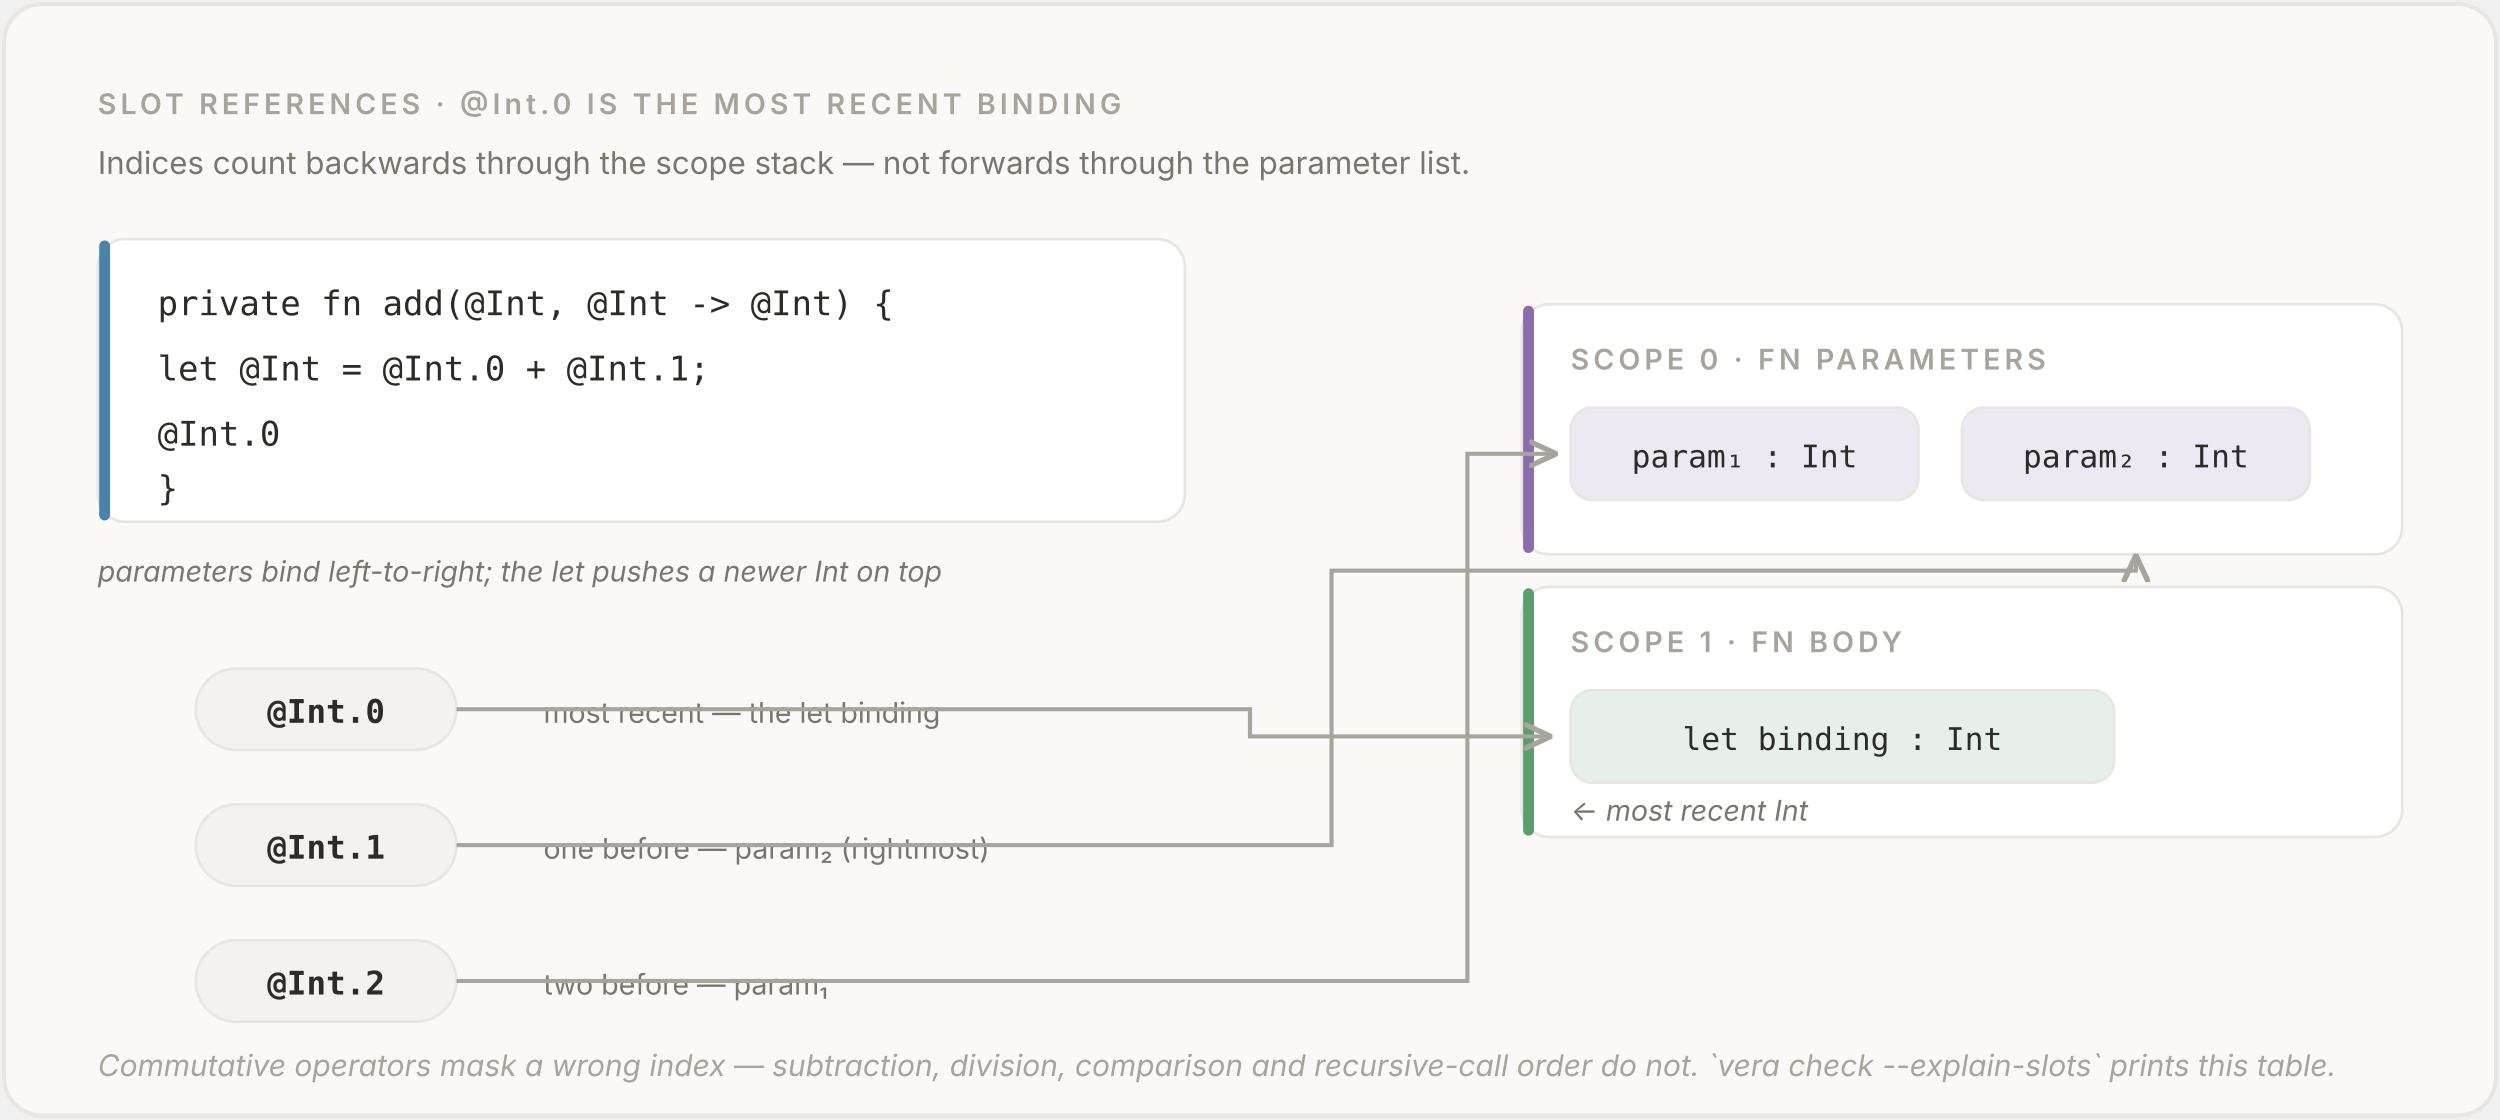
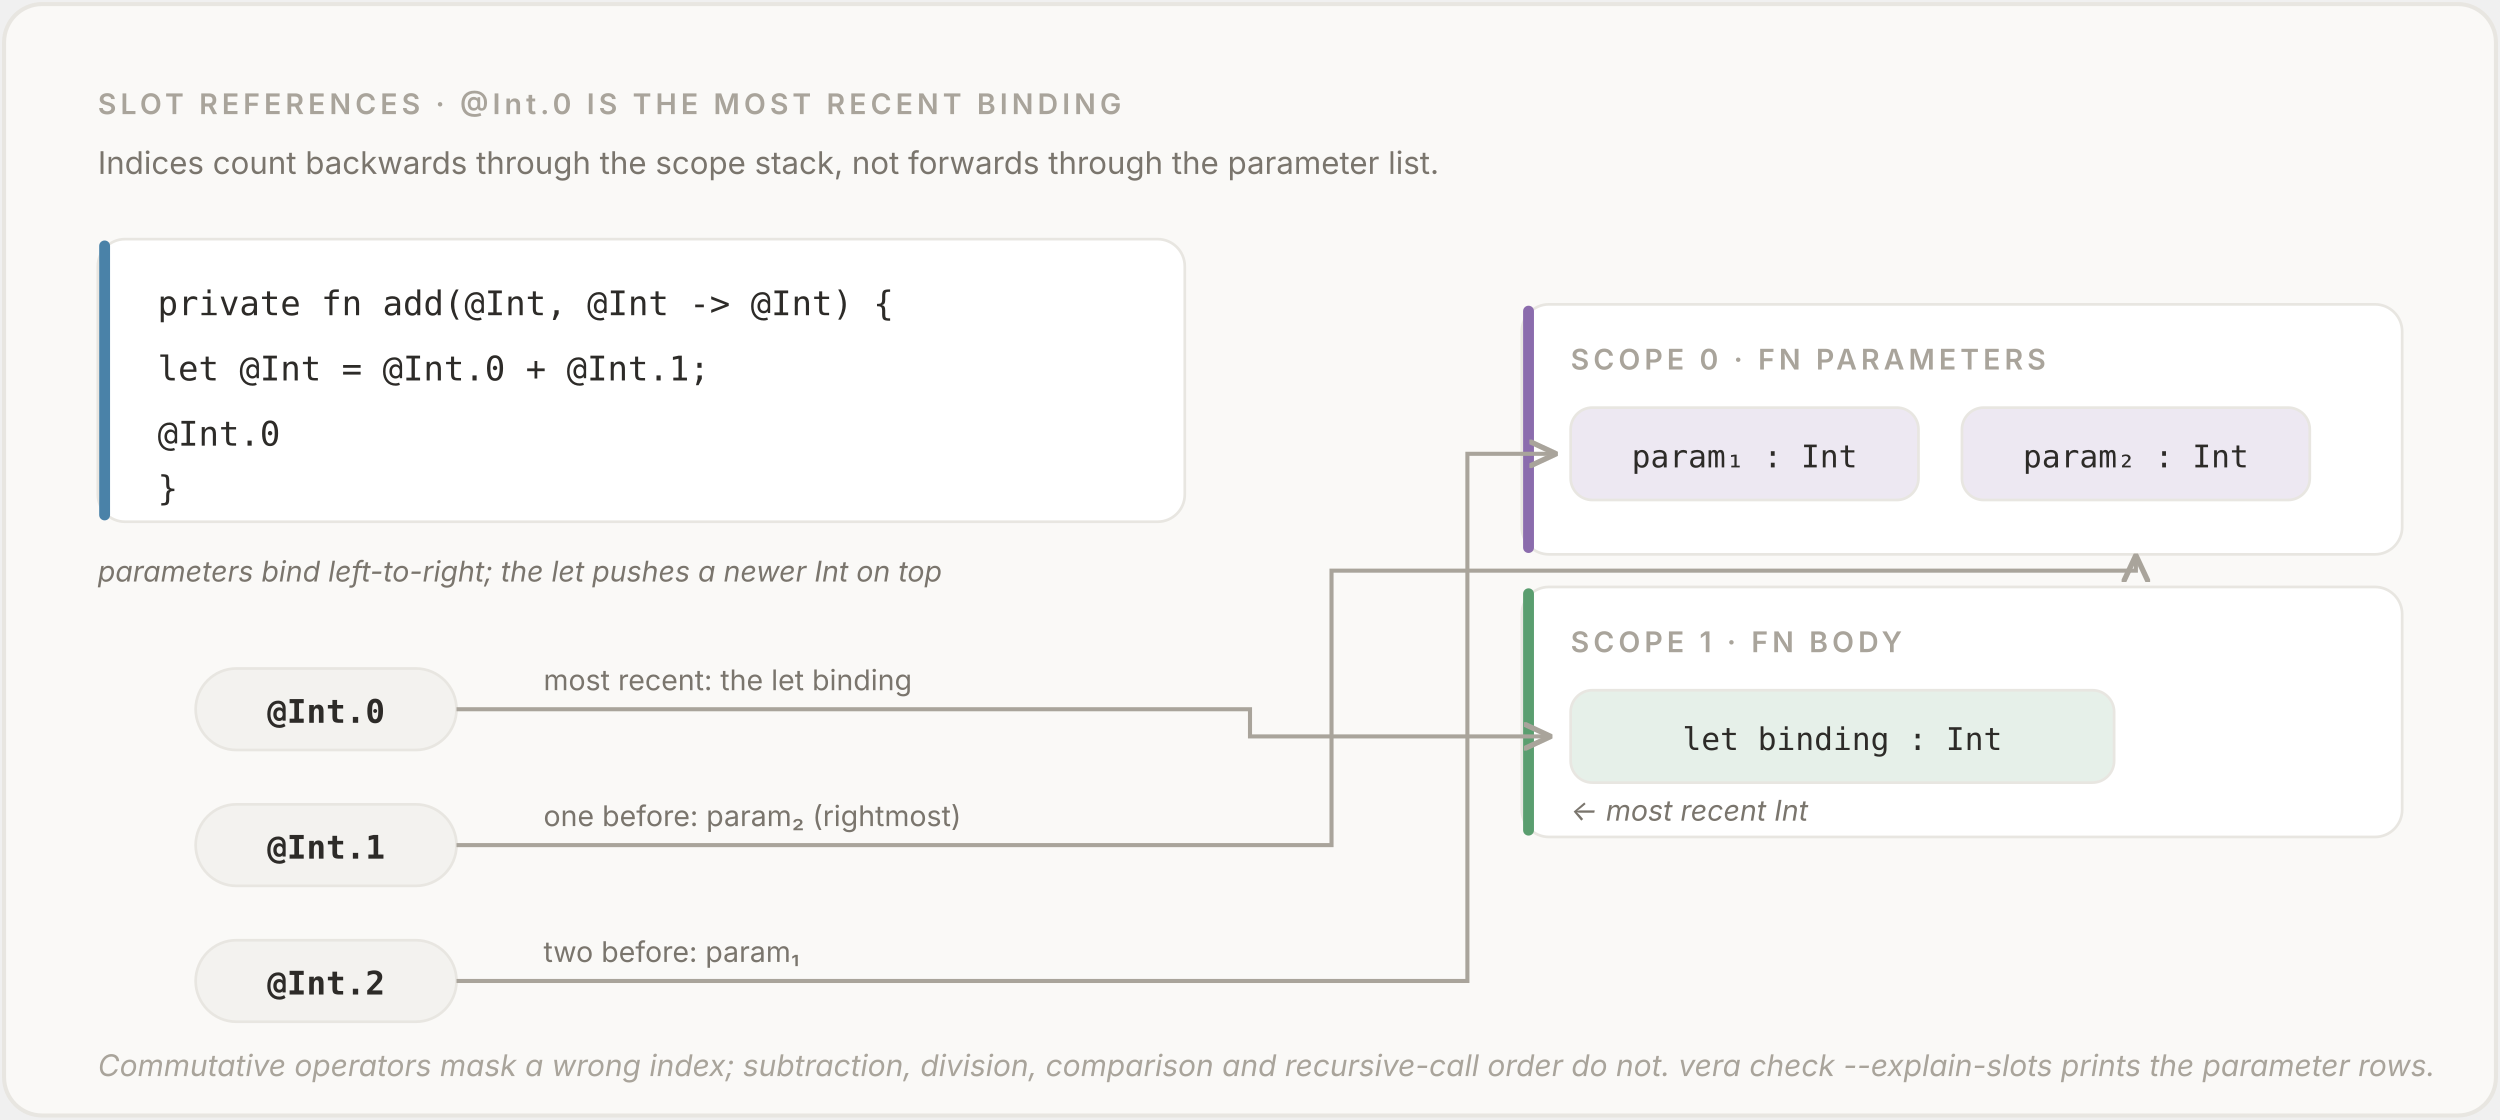
<svg xmlns="http://www.w3.org/2000/svg" width="920" height="412" viewBox="0 0 920 412" role="img" aria-labelledby="title">
  <defs>
    <marker id="arr" viewBox="0 0 8 8" refX="7" refY="4" markerWidth="7" markerHeight="7" orient="auto-start-reverse">
      <path d="M0,0.5 L7.5,4 L0,7.5" fill="none" stroke="#a9a49b" stroke-width="1.5" stroke-linecap="round" stroke-linejoin="round" />
    </marker>
    <style>
      .f  { font-family: -apple-system, BlinkMacSystemFont, 'Segoe UI', system-ui, sans-serif; }
      .m  { font-family: 'SF Mono', Menlo, Monaco, Consolas, monospace; }
      .micro { font-size: 10.5px; font-weight: 600; letter-spacing: 1.5px; fill: #a9a49b; }
      .sub { font-size: 11.5px; fill: #7a756d; }
      .card { fill: #ffffff; stroke: #e8e6e1; stroke-width: 1; }
      .code { font-size: 12.5px; fill: #2d2b28; }
      .t { font-size: 12px; font-weight: 600; fill: #2d2b28; }
      .d { font-size: 10.5px; fill: #7a756d; }
      .edge { fill: none; stroke: #a9a49b; stroke-width: 1.5; }
      .footi { font-size: 11px; font-style: italic; fill: #a9a49b; }
    </style>
  </defs>
  <rect x="1.5" y="1.5" width="917" height="409" rx="14" fill="#faf9f7" stroke="#e8e6e1" stroke-width="1.5" />
  <text class="f micro" x="36" y="42">SLOT REFERENCES · @Int.0 IS THE MOST RECENT BINDING</text>
-   <text class="f sub" x="36" y="64">Indices count backwards through the scope stack — not forwards through the parameter list.</text>
+   <text class="f sub" x="36" y="64">Indices count backwards through the scope stack, not forwards through the parameter list.</text>
  <g>
    <rect class="card" x="36" y="88" width="400" height="104" rx="10" />
    <rect x="36.5" y="88.5" width="4" height="103" rx="2" fill="#4a82a8" />
    <text class="m code" x="58" y="116">private fn add(@Int, @Int -&gt; @Int) {</text>
    <text class="m code" x="58" y="140">  let @Int = @Int.0 + @Int.1;</text>
    <text class="m code" x="58" y="164">  @Int.0</text>
    <text class="m code" x="58" y="184">}</text>
  </g>
  <text class="f d" x="36" y="214" font-style="italic" fill="#a9a49b">parameters bind left-to-right; the let pushes a newer Int on top</text>
  <g>
    <rect x="72" y="246" width="96" height="30" rx="15" fill="#f3f2ef" stroke="#e8e6e1" />
    <text class="m t" x="120" y="266" text-anchor="middle">@Int.0</text>
  </g>
  <g>
    <rect x="72" y="296" width="96" height="30" rx="15" fill="#f3f2ef" stroke="#e8e6e1" />
    <text class="m t" x="120" y="316" text-anchor="middle">@Int.1</text>
  </g>
  <g>
    <rect x="72" y="346" width="96" height="30" rx="15" fill="#f3f2ef" stroke="#e8e6e1" />
    <text class="m t" x="120" y="366" text-anchor="middle">@Int.2</text>
  </g>
-   <text class="f d" x="200" y="266" fill="#3d7a4d">most recent — the let binding</text>
-   <text class="f d" x="200" y="316" fill="#7a756d">one before — param₂ (rightmost)</text>
-   <text class="f d" x="200" y="366" fill="#7a756d">two before — param₁</text>
+   <text class="f d" x="200" y="254" fill="#3d7a4d">most recent: the let binding</text>
+   <text class="f d" x="200" y="304" fill="#7a756d">one before: param₂ (rightmost)</text>
+   <text class="f d" x="200" y="354" fill="#7a756d">two before: param₁</text>
  <g>
    <rect class="card" x="560" y="112" width="324" height="92" rx="10" />
    <rect x="560.5" y="112.5" width="4" height="91" rx="2" fill="#8b6cad" />
    <text class="f micro" x="578" y="136" letter-spacing="1">SCOPE 0 · FN PARAMETERS</text>
    <rect x="578" y="150" width="128" height="34" rx="8" fill="#ede8f2" stroke="#e8e6e1" />
    <text class="m" x="642" y="172" text-anchor="middle" font-size="11.5px" fill="#2d2b28">param₁ : Int</text>
    <rect x="722" y="150" width="128" height="34" rx="8" fill="#ede8f2" stroke="#e8e6e1" />
    <text class="m" x="786" y="172" text-anchor="middle" font-size="11.5px" fill="#2d2b28">param₂ : Int</text>
  </g>
  <g>
    <rect class="card" x="560" y="216" width="324" height="92" rx="10" />
    <rect x="560.5" y="216.5" width="4" height="91" rx="2" fill="#5a9e6f" />
    <text class="f micro" x="578" y="240" letter-spacing="1">SCOPE 1 · FN BODY</text>
    <rect x="578" y="254" width="200" height="34" rx="8" fill="#e6f0e9" stroke="#e8e6e1" />
    <text class="m" x="678" y="276" text-anchor="middle" font-size="11.5px" fill="#2d2b28">let binding : Int</text>
    <text class="f d" x="578" y="302" font-style="italic" fill="#a9a49b">← most recent Int</text>
  </g>
  <polyline class="edge" points="168,261 460,261 460,271 570,271" marker-end="url(#arr)" stroke="#5a9e6f" />
  <polyline class="edge" points="168,311 490,311 490,210 786,210 786,205" marker-end="url(#arr)" />
  <polyline class="edge" points="168,361 540,361 540,167 572,167" marker-end="url(#arr)" />
-   <text class="f footi" x="36" y="396">Commutative operators mask a wrong index — subtraction, division, comparison and recursive-call order do not. `vera check --explain-slots` prints this table.</text>
+   <text class="f footi" x="36" y="396">Commutative operators mask a wrong index; subtraction, division, comparison and recursive-call order do not. vera check --explain-slots prints the parameter rows.</text>
</svg>
